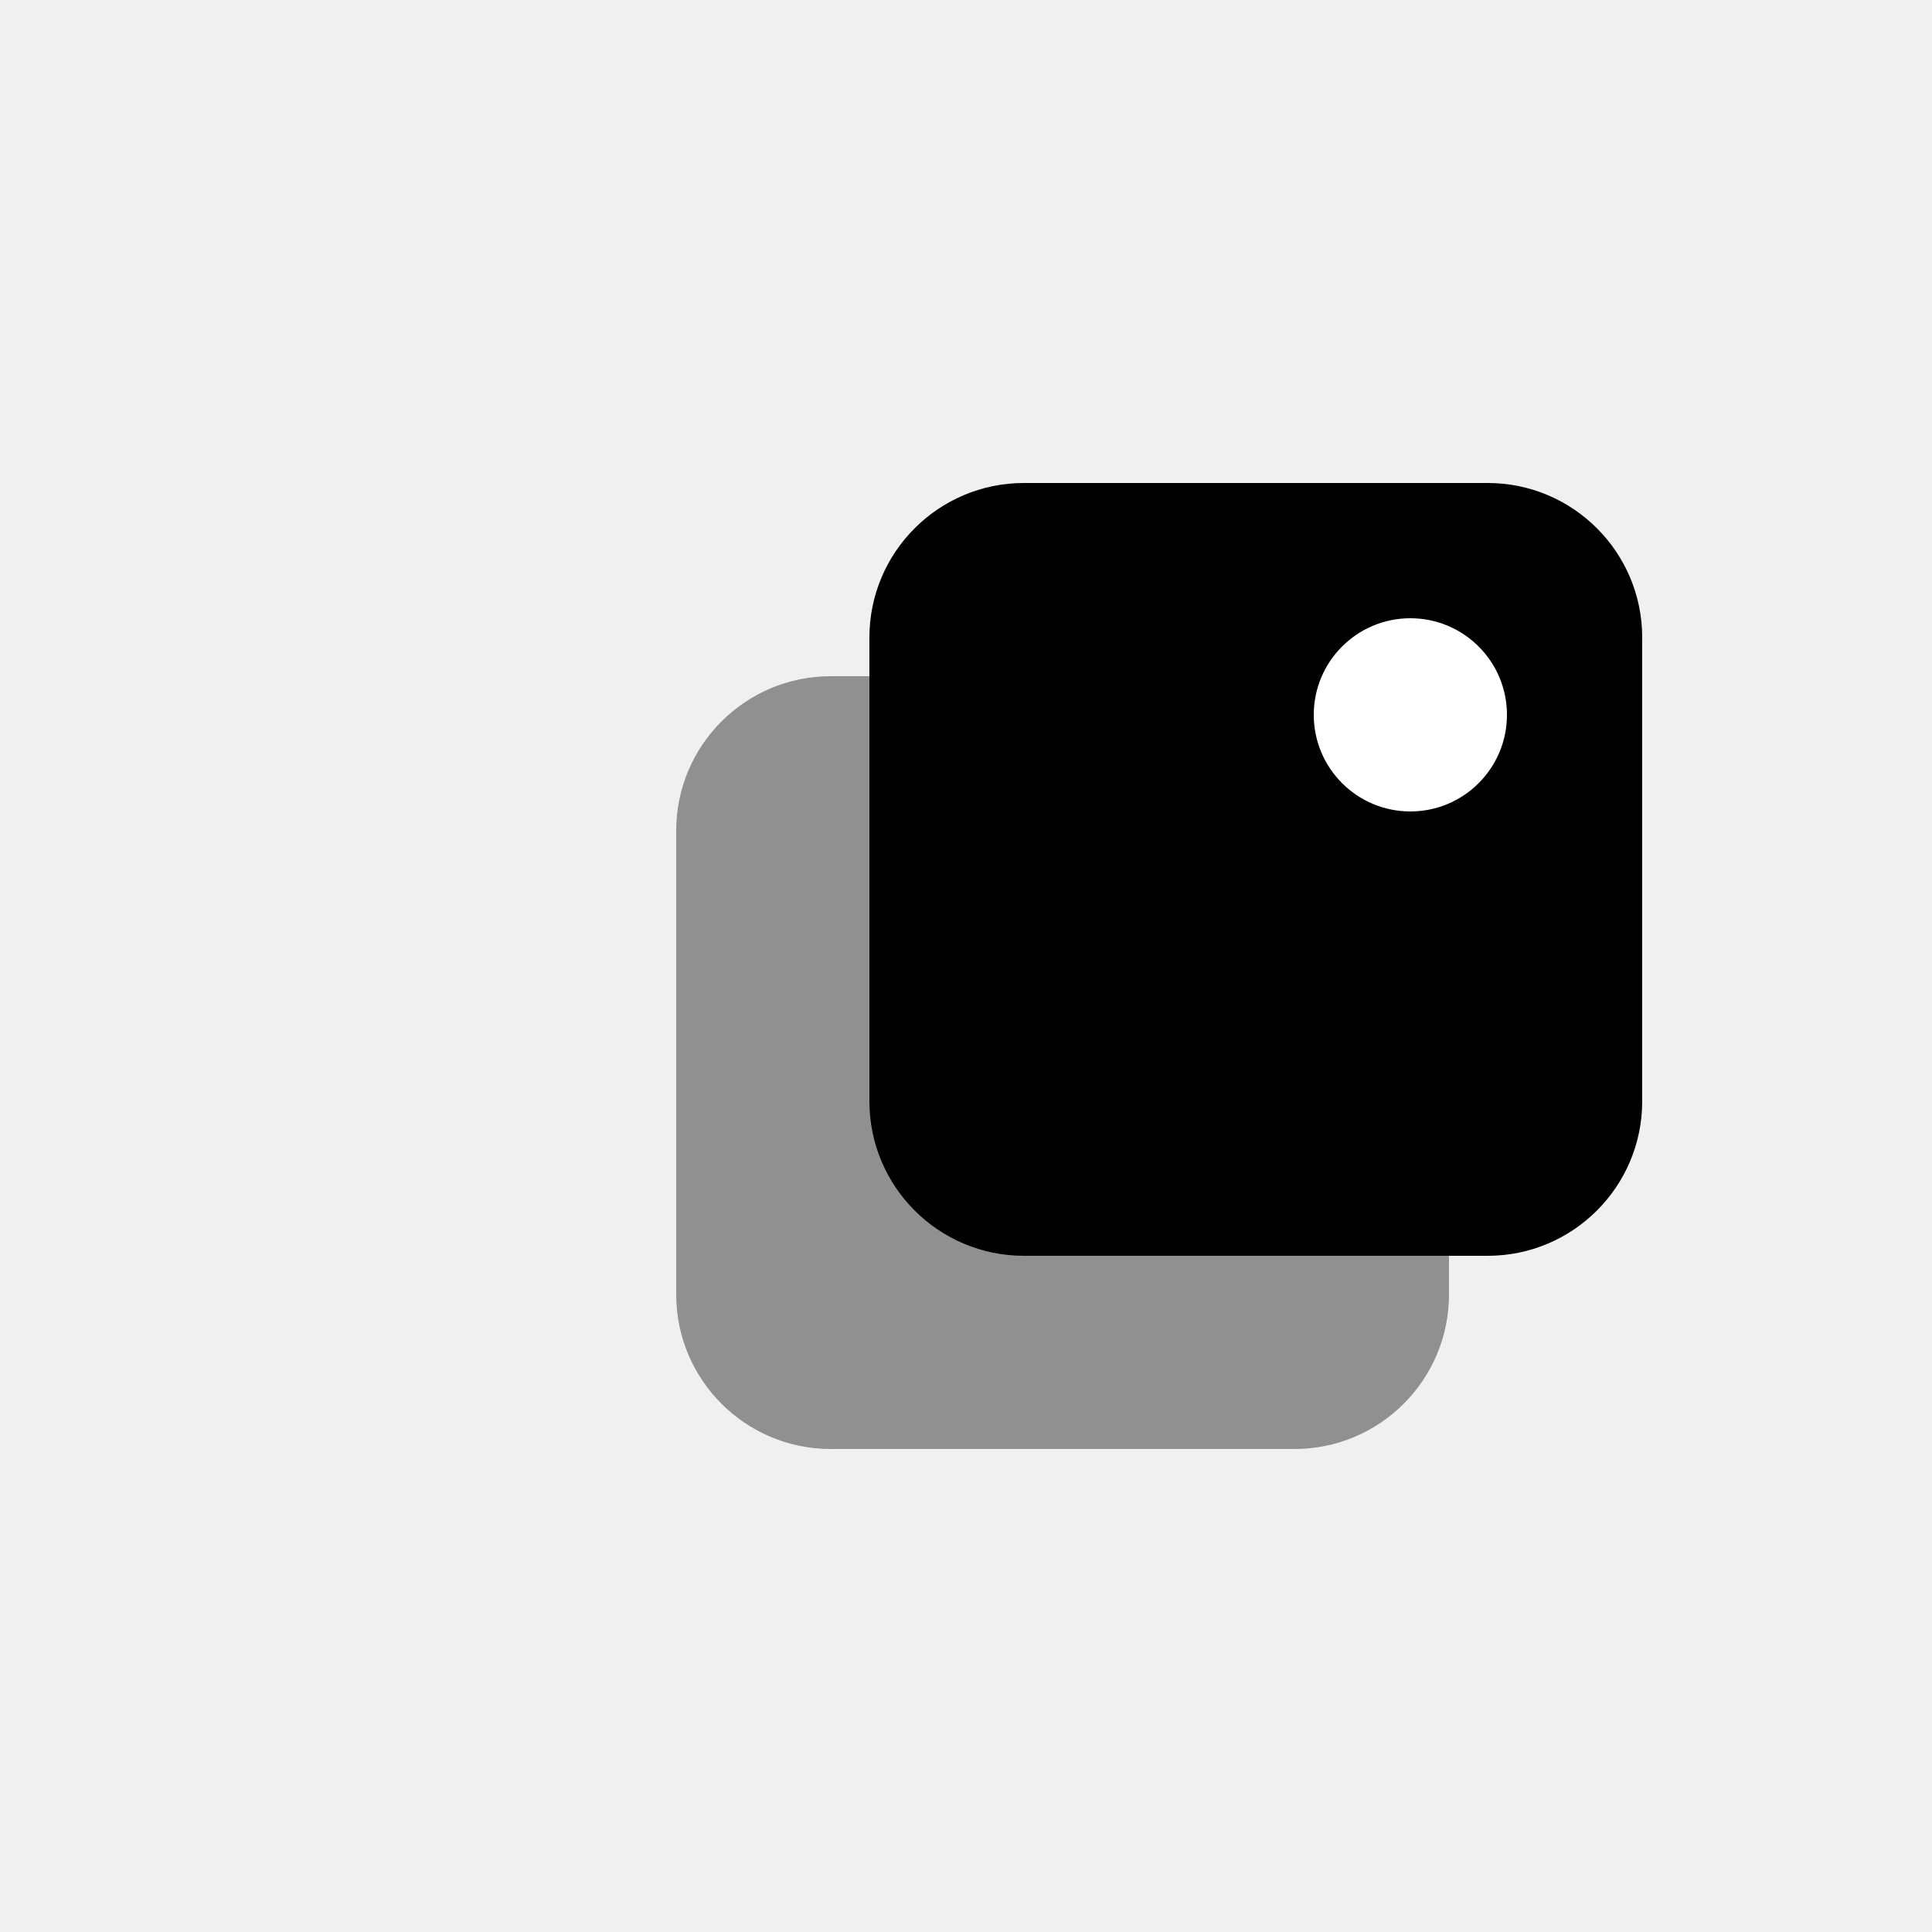
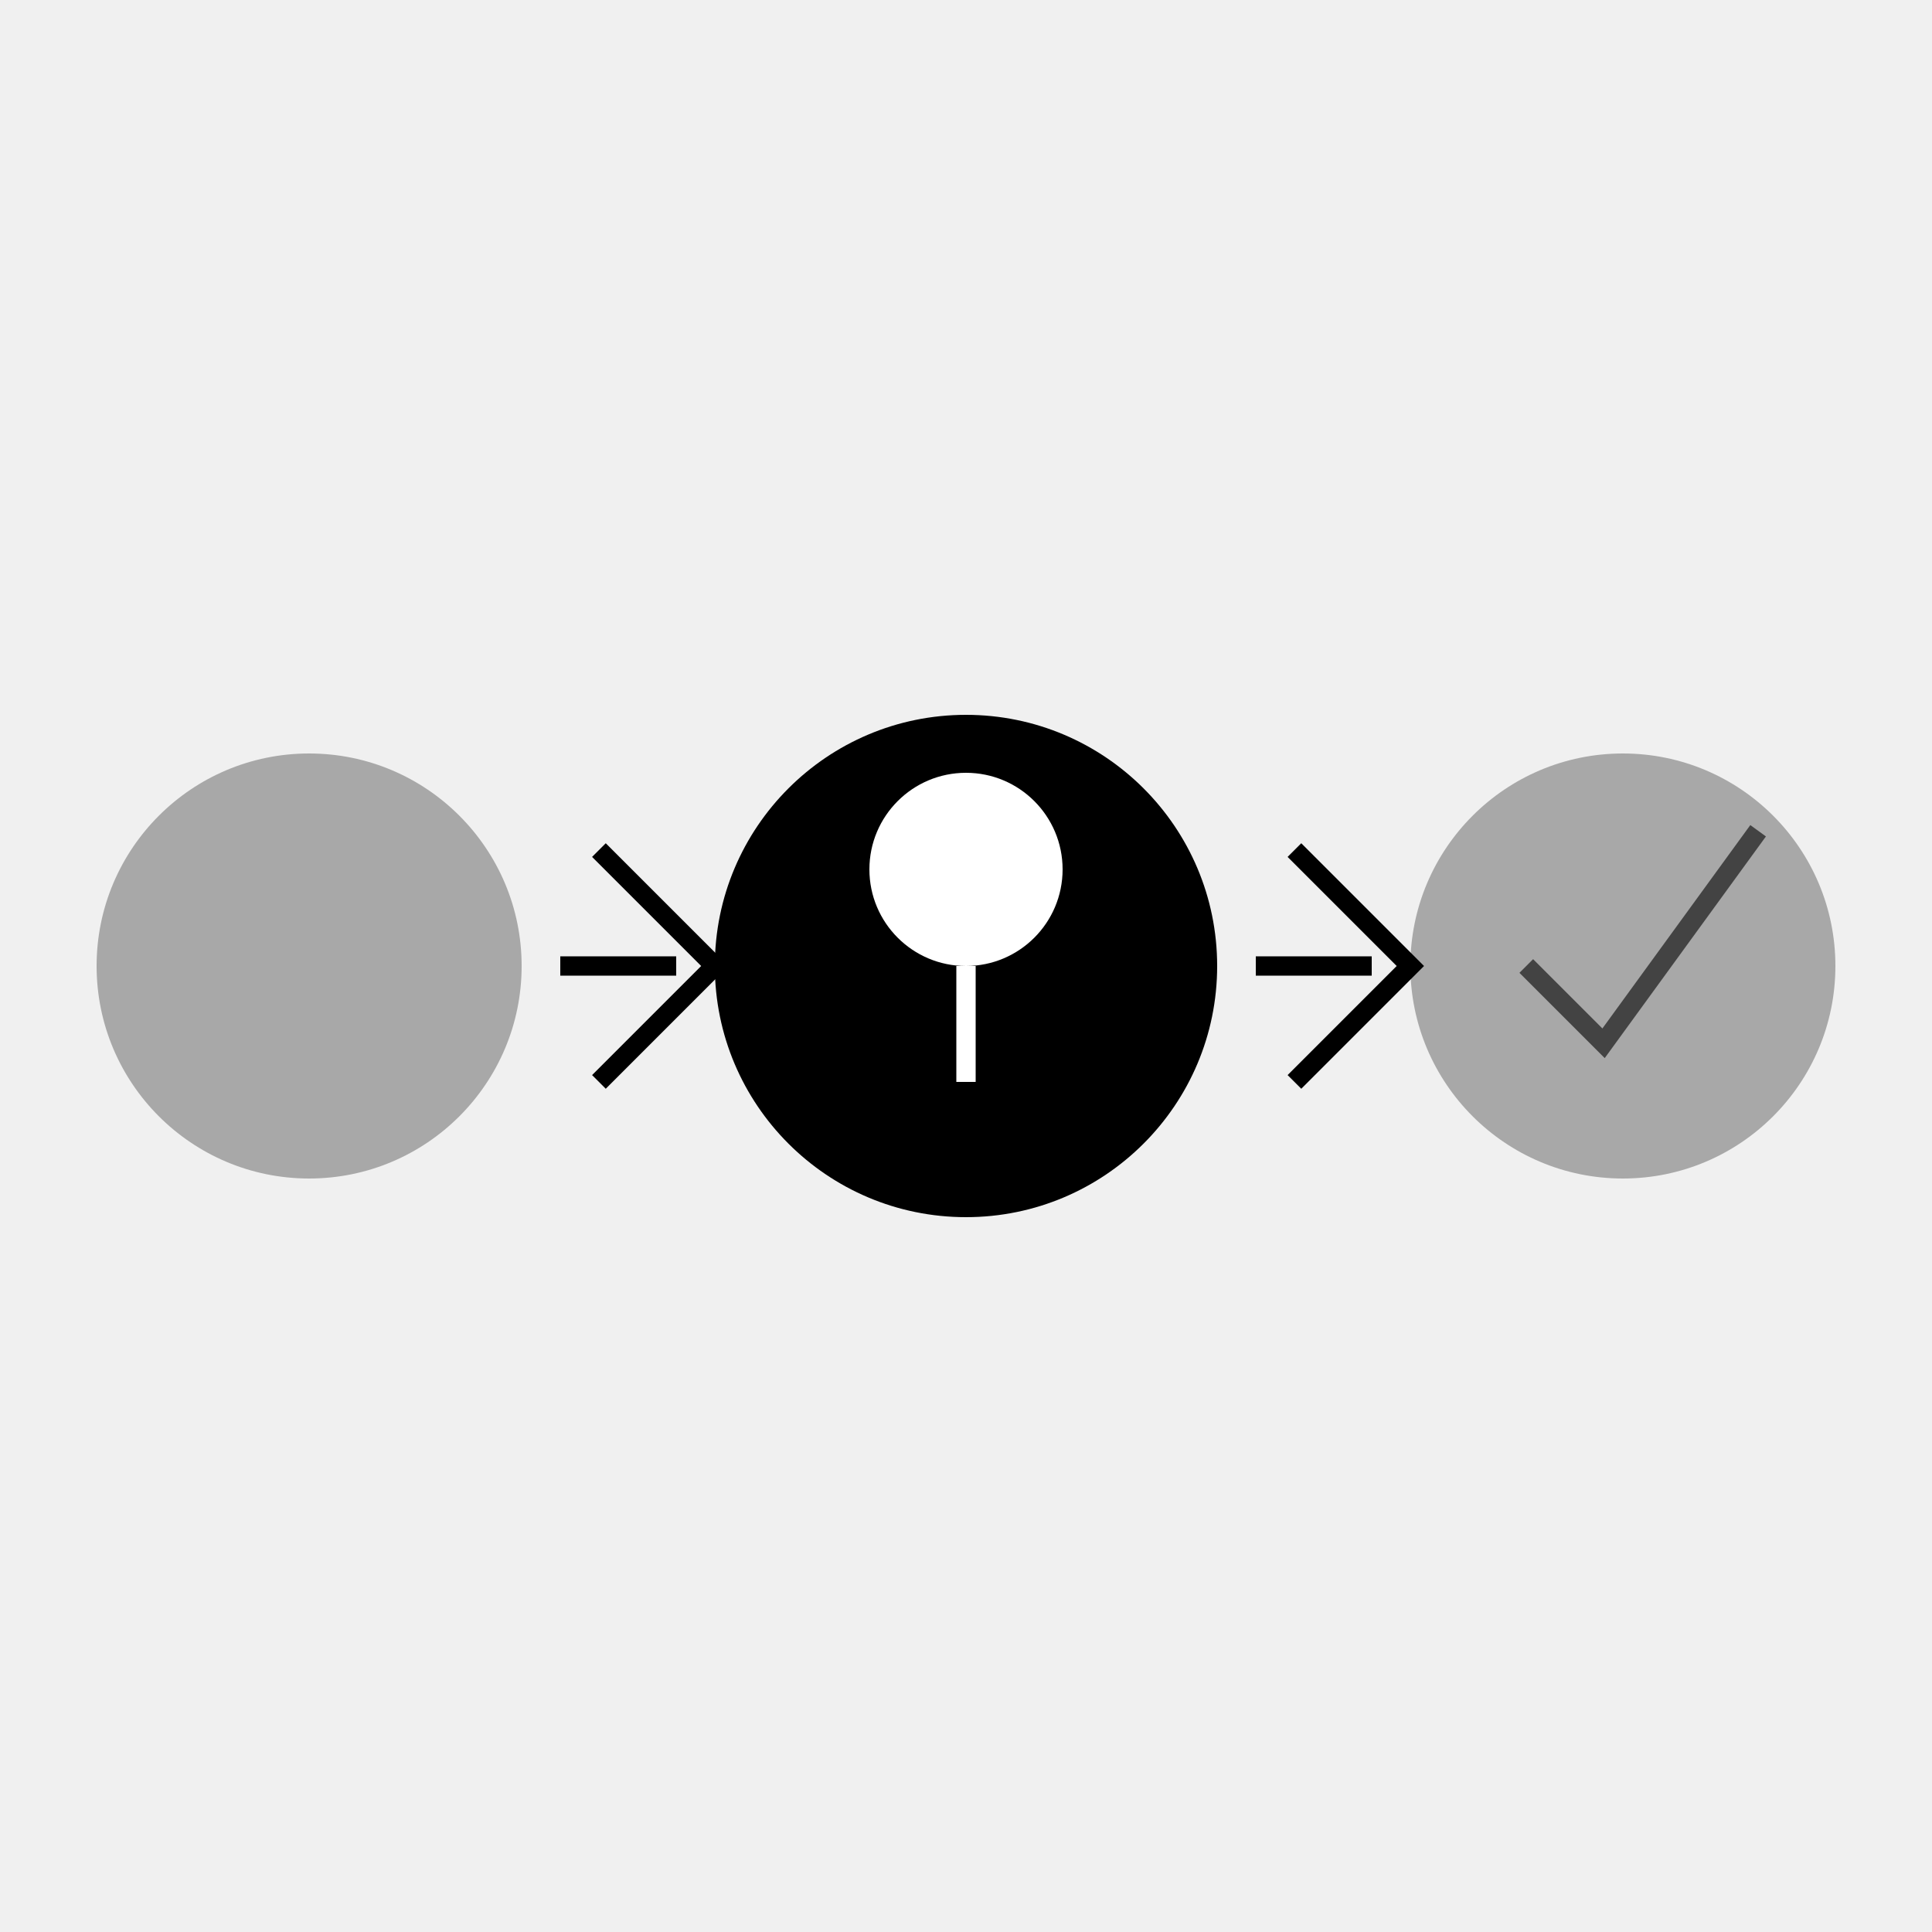
<svg xmlns="http://www.w3.org/2000/svg" width="100" height="100" viewBox="0 0 100 100" fill="none">
-   <rect x="35" y="35" width="40" height="40" rx="8" fill="#000000" opacity="0.4" />
-   <rect x="45" y="25" width="40" height="40" rx="8" fill="#000000" />
-   <circle cx="73" cy="37" r="5" fill="#FFFFFF" />
+   <circle cx="16" cy="50" r="11" fill="#000000" opacity="0.3" />
+   <path d="M29 50 L35 50" stroke="#000000" strokeWidth="4" strokeLinecap="round" />
+   <path d="M31 44 L37 50 L31 56" stroke="#000000" strokeWidth="4" strokeLinecap="round" strokeLinejoin="round" fill="none" />
+   <circle cx="50" cy="50" r="13" fill="#000000" />
+   <circle cx="50" cy="45" r="5" fill="white" />
+   <line x1="50" y1="50" x2="50" y2="56" stroke="white" strokeWidth="2.5" strokeLinecap="round" />
+   <path d="M65 50 L71 50" stroke="#000000" strokeWidth="4" strokeLinecap="round" />
+   <path d="M67 44 L73 50 L67 56" stroke="#000000" strokeWidth="4" strokeLinecap="round" strokeLinejoin="round" fill="none" />
+   <circle cx="84" cy="50" r="11" fill="#000000" opacity="0.3" />
+   <path d="M79 50 L83 54 L91 43" stroke="#000000" strokeWidth="3" strokeLinecap="round" strokeLinejoin="round" fill="none" opacity="0.6" />
</svg>
